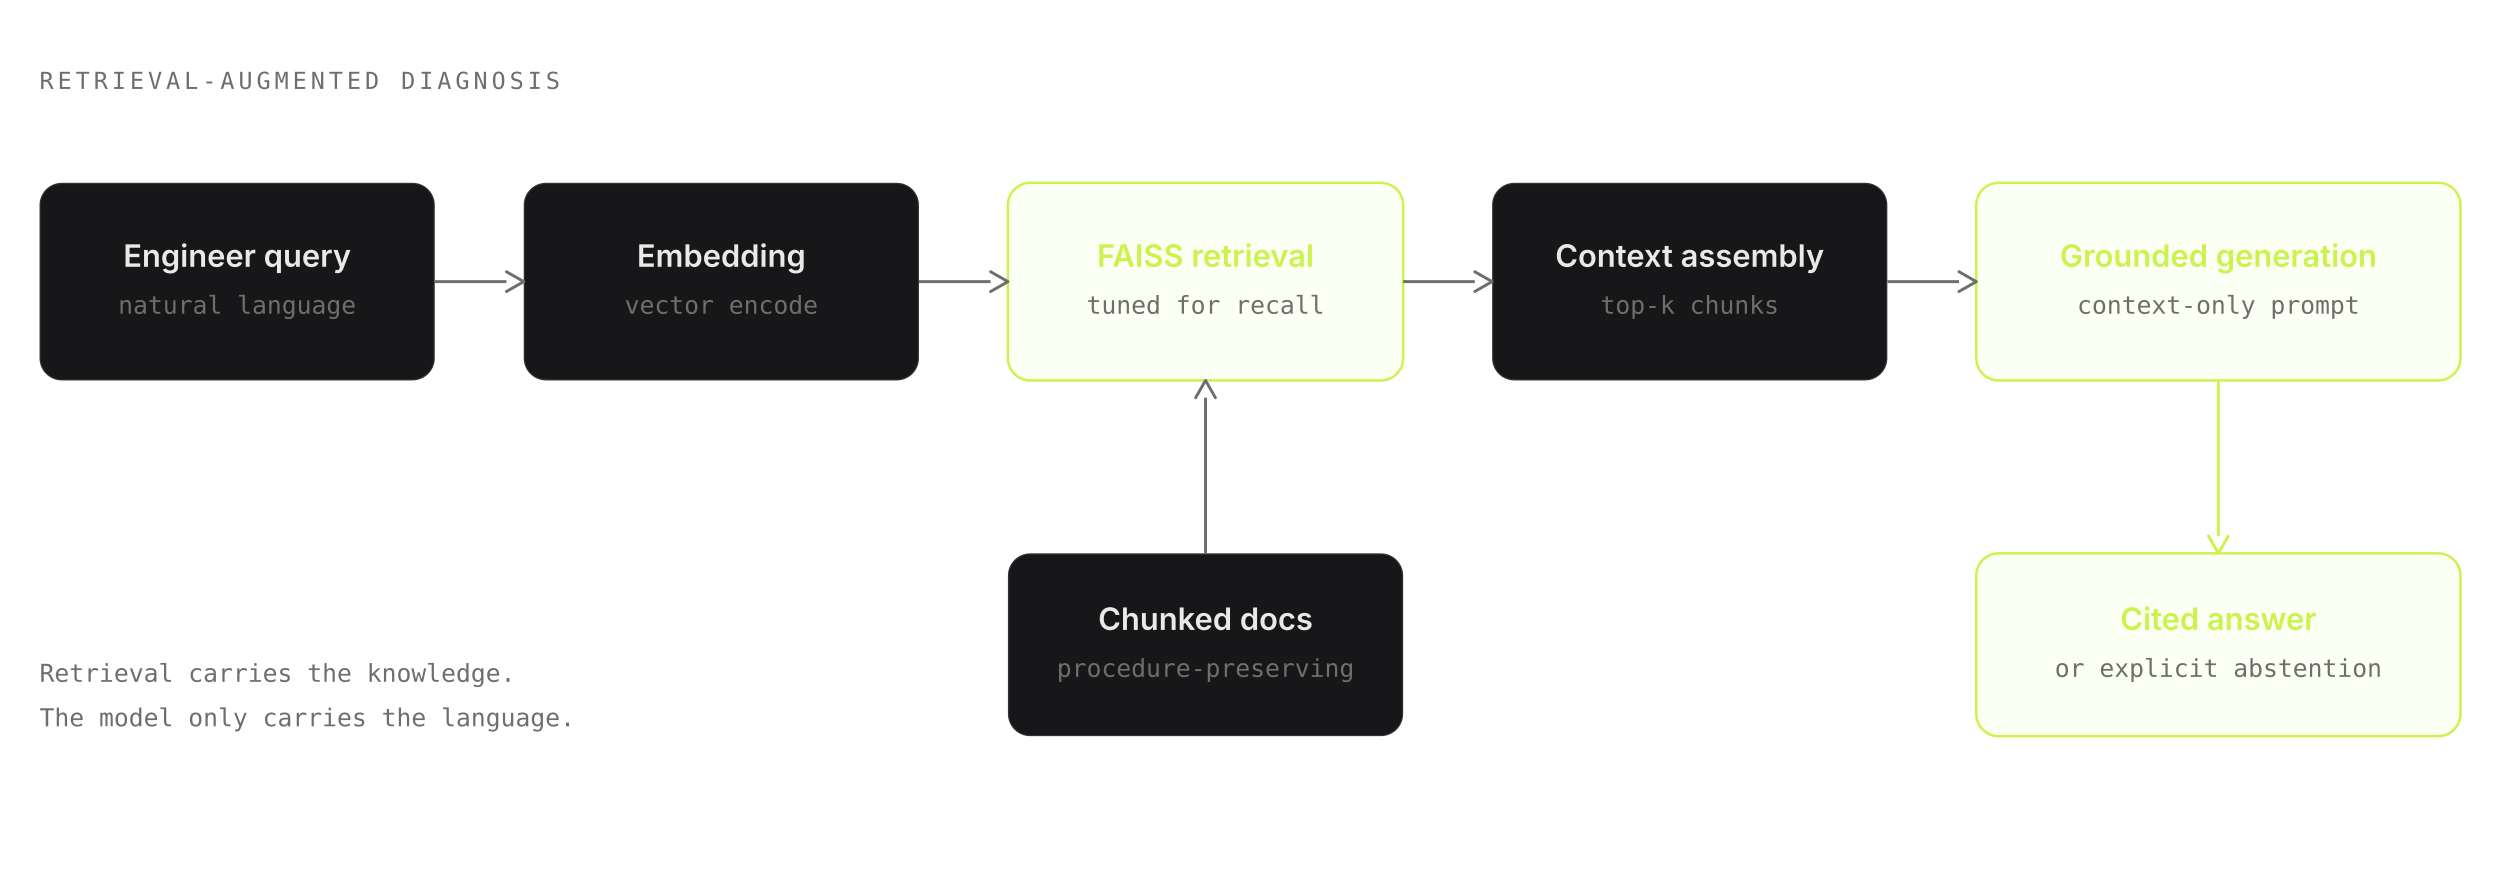
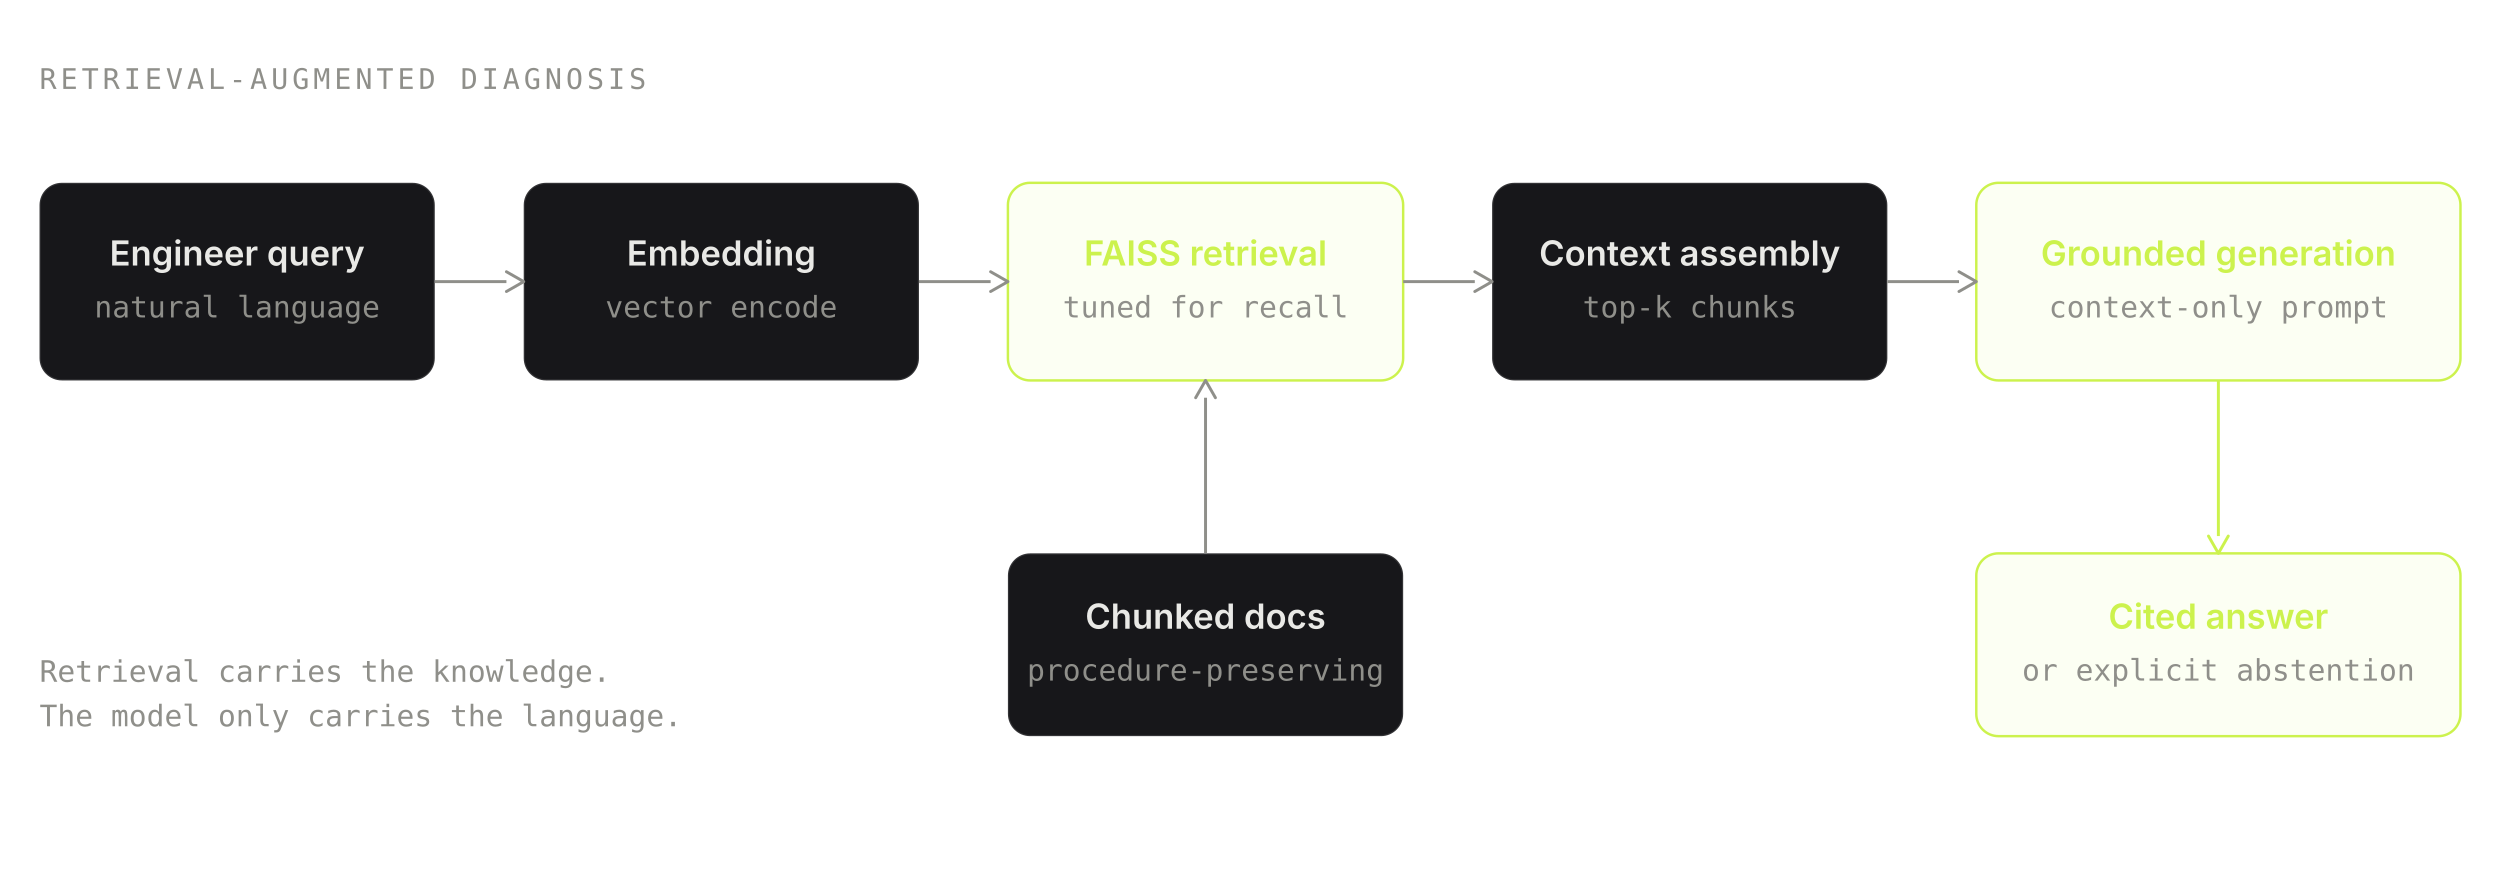
- <svg xmlns="http://www.w3.org/2000/svg" viewBox="0 0 1012 352" width="100%" role="img" aria-labelledby="t62340">
+ <svg xmlns="http://www.w3.org/2000/svg" viewBox="0 0 1012 352" width="100%" role="img" aria-labelledby="t75284">
  <g transform="translate(16,16)">
-     <text x="0" y="20" font-family="'JetBrains Mono',ui-monospace,monospace" font-size="9.5" letter-spacing="1.6" fill="#6e6e6b">RETRIEVAL-AUGMENTED DIAGNOSIS</text>
+     <text x="0" y="20" font-family="'JetBrains Mono',ui-monospace,monospace" font-size="11.5" letter-spacing="1.6" fill="#8f8f8a">RETRIEVAL-AUGMENTED DIAGNOSIS</text>
    <rect x="0" y="58" width="160" height="80" rx="9" fill="#17171a" stroke="rgba(255,255,255,.12)" stroke-width="1" />
-     <text x="80.0" y="92.0" text-anchor="middle" font-family="Inter,-apple-system,sans-serif" font-size="12.5" font-weight="600" fill="#e9e9e6">Engineer query</text>
-     <text x="80.0" y="111.0" text-anchor="middle" font-family="'JetBrains Mono',ui-monospace,monospace" font-size="10" fill="#6e6e6b">natural language</text>
+     <text x="80.0" y="91.5" text-anchor="middle" font-family="Inter,-apple-system,sans-serif" font-size="14" font-weight="600" fill="#e9e9e6">Engineer query</text>
+     <text x="80.0" y="112.5" text-anchor="middle" font-family="'JetBrains Mono',ui-monospace,monospace" font-size="12" fill="#8f8f8a">natural language</text>
    <rect x="196" y="58" width="160" height="80" rx="9" fill="#17171a" stroke="rgba(255,255,255,.12)" stroke-width="1" />
-     <text x="276.0" y="92.0" text-anchor="middle" font-family="Inter,-apple-system,sans-serif" font-size="12.5" font-weight="600" fill="#e9e9e6">Embedding</text>
-     <text x="276.0" y="111.0" text-anchor="middle" font-family="'JetBrains Mono',ui-monospace,monospace" font-size="10" fill="#6e6e6b">vector encode</text>
+     <text x="276.0" y="91.5" text-anchor="middle" font-family="Inter,-apple-system,sans-serif" font-size="14" font-weight="600" fill="#e9e9e6">Embedding</text>
+     <text x="276.0" y="112.5" text-anchor="middle" font-family="'JetBrains Mono',ui-monospace,monospace" font-size="12" fill="#8f8f8a">vector encode</text>
    <rect x="392" y="58" width="160" height="80" rx="9" fill="rgba(204,242,77,.07)" stroke="#ccf24d" stroke-width="1" />
-     <text x="472.0" y="92.0" text-anchor="middle" font-family="Inter,-apple-system,sans-serif" font-size="12.5" font-weight="600" fill="#ccf24d">FAISS retrieval</text>
-     <text x="472.0" y="111.0" text-anchor="middle" font-family="'JetBrains Mono',ui-monospace,monospace" font-size="10" fill="#6e6e6b">tuned for recall</text>
+     <text x="472.0" y="91.5" text-anchor="middle" font-family="Inter,-apple-system,sans-serif" font-size="14" font-weight="600" fill="#ccf24d">FAISS retrieval</text>
+     <text x="472.0" y="112.5" text-anchor="middle" font-family="'JetBrains Mono',ui-monospace,monospace" font-size="12" fill="#8f8f8a">tuned for recall</text>
    <rect x="588" y="58" width="160" height="80" rx="9" fill="#17171a" stroke="rgba(255,255,255,.12)" stroke-width="1" />
-     <text x="668.0" y="92.0" text-anchor="middle" font-family="Inter,-apple-system,sans-serif" font-size="12.5" font-weight="600" fill="#e9e9e6">Context assembly</text>
-     <text x="668.0" y="111.0" text-anchor="middle" font-family="'JetBrains Mono',ui-monospace,monospace" font-size="10" fill="#6e6e6b">top-k chunks</text>
+     <text x="668.0" y="91.5" text-anchor="middle" font-family="Inter,-apple-system,sans-serif" font-size="14" font-weight="600" fill="#e9e9e6">Context assembly</text>
+     <text x="668.0" y="112.5" text-anchor="middle" font-family="'JetBrains Mono',ui-monospace,monospace" font-size="12" fill="#8f8f8a">top-k chunks</text>
    <rect x="784" y="58" width="196" height="80" rx="9" fill="rgba(204,242,77,.07)" stroke="#ccf24d" stroke-width="1" />
-     <text x="882.0" y="92.0" text-anchor="middle" font-family="Inter,-apple-system,sans-serif" font-size="12.5" font-weight="600" fill="#ccf24d">Grounded generation</text>
-     <text x="882.0" y="111.0" text-anchor="middle" font-family="'JetBrains Mono',ui-monospace,monospace" font-size="10" fill="#6e6e6b">context-only prompt</text>
-     <line x1="160" y1="98.0" x2="189" y2="98.0" stroke="#6e6e6b" stroke-width="1.2" />
-     <path d="M189 94.0 L196 98.0 L189 102.0" fill="none" stroke="#6e6e6b" stroke-width="1.2" stroke-linejoin="round" stroke-linecap="round" />
-     <line x1="356" y1="98.0" x2="385" y2="98.0" stroke="#6e6e6b" stroke-width="1.2" />
-     <path d="M385 94.0 L392 98.0 L385 102.0" fill="none" stroke="#6e6e6b" stroke-width="1.2" stroke-linejoin="round" stroke-linecap="round" />
-     <line x1="552" y1="98.0" x2="581" y2="98.0" stroke="#6e6e6b" stroke-width="1.2" />
-     <path d="M581 94.0 L588 98.0 L581 102.0" fill="none" stroke="#6e6e6b" stroke-width="1.2" stroke-linejoin="round" stroke-linecap="round" />
-     <line x1="748" y1="98.0" x2="777" y2="98.0" stroke="#6e6e6b" stroke-width="1.2" />
-     <path d="M777 94.0 L784 98.0 L777 102.0" fill="none" stroke="#6e6e6b" stroke-width="1.2" stroke-linejoin="round" stroke-linecap="round" />
+     <text x="882.0" y="91.5" text-anchor="middle" font-family="Inter,-apple-system,sans-serif" font-size="14" font-weight="600" fill="#ccf24d">Grounded generation</text>
+     <text x="882.0" y="112.5" text-anchor="middle" font-family="'JetBrains Mono',ui-monospace,monospace" font-size="12" fill="#8f8f8a">context-only prompt</text>
+     <line x1="160" y1="98.0" x2="189" y2="98.0" stroke="#8f8f8a" stroke-width="1.2" />
+     <path d="M189 94.0 L196 98.0 L189 102.0" fill="none" stroke="#8f8f8a" stroke-width="1.2" stroke-linejoin="round" stroke-linecap="round" />
+     <line x1="356" y1="98.0" x2="385" y2="98.0" stroke="#8f8f8a" stroke-width="1.2" />
+     <path d="M385 94.0 L392 98.0 L385 102.0" fill="none" stroke="#8f8f8a" stroke-width="1.2" stroke-linejoin="round" stroke-linecap="round" />
+     <line x1="552" y1="98.0" x2="581" y2="98.0" stroke="#8f8f8a" stroke-width="1.2" />
+     <path d="M581 94.0 L588 98.0 L581 102.0" fill="none" stroke="#8f8f8a" stroke-width="1.2" stroke-linejoin="round" stroke-linecap="round" />
+     <line x1="748" y1="98.0" x2="777" y2="98.0" stroke="#8f8f8a" stroke-width="1.2" />
+     <path d="M777 94.0 L784 98.0 L777 102.0" fill="none" stroke="#8f8f8a" stroke-width="1.2" stroke-linejoin="round" stroke-linecap="round" />
    <rect x="392" y="208" width="160" height="74" rx="9" fill="#17171a" stroke="rgba(255,255,255,.12)" stroke-width="1" />
-     <text x="472.0" y="239.0" text-anchor="middle" font-family="Inter,-apple-system,sans-serif" font-size="12.5" font-weight="600" fill="#e9e9e6">Chunked docs</text>
-     <text x="472.0" y="258.0" text-anchor="middle" font-family="'JetBrains Mono',ui-monospace,monospace" font-size="10" fill="#6e6e6b">procedure-preserving</text>
-     <line x1="472" y1="208" x2="472" y2="145" stroke="#6e6e6b" stroke-width="1.2" />
-     <path d="M468 145 L472 138 L476 145" fill="none" stroke="#6e6e6b" stroke-width="1.2" stroke-linejoin="round" stroke-linecap="round" />
+     <text x="472.0" y="238.5" text-anchor="middle" font-family="Inter,-apple-system,sans-serif" font-size="14" font-weight="600" fill="#e9e9e6">Chunked docs</text>
+     <text x="472.0" y="259.5" text-anchor="middle" font-family="'JetBrains Mono',ui-monospace,monospace" font-size="12" fill="#8f8f8a">procedure-preserving</text>
+     <line x1="472" y1="208" x2="472" y2="145" stroke="#8f8f8a" stroke-width="1.2" />
+     <path d="M468 145 L472 138 L476 145" fill="none" stroke="#8f8f8a" stroke-width="1.2" stroke-linejoin="round" stroke-linecap="round" />
    <rect x="784" y="208" width="196" height="74" rx="9" fill="rgba(204,242,77,.07)" stroke="#ccf24d" stroke-width="1" />
-     <text x="882.0" y="239.0" text-anchor="middle" font-family="Inter,-apple-system,sans-serif" font-size="12.5" font-weight="600" fill="#ccf24d">Cited answer</text>
-     <text x="882.0" y="258.0" text-anchor="middle" font-family="'JetBrains Mono',ui-monospace,monospace" font-size="10" fill="#6e6e6b">or explicit abstention</text>
+     <text x="882.0" y="238.5" text-anchor="middle" font-family="Inter,-apple-system,sans-serif" font-size="14" font-weight="600" fill="#ccf24d">Cited answer</text>
+     <text x="882.0" y="259.5" text-anchor="middle" font-family="'JetBrains Mono',ui-monospace,monospace" font-size="12" fill="#8f8f8a">or explicit abstention</text>
    <line x1="882" y1="138" x2="882" y2="201" stroke="#ccf24d" stroke-width="1.2" />
    <path d="M878 201 L882 208 L886 201" fill="none" stroke="#ccf24d" stroke-width="1.2" stroke-linejoin="round" stroke-linecap="round" />
-     <text x="0" y="260" font-family="'JetBrains Mono',ui-monospace,monospace" font-size="10" fill="#6e6e6b">Retrieval carries the knowledge.</text>
-     <text x="0" y="278" font-family="'JetBrains Mono',ui-monospace,monospace" font-size="10" fill="#6e6e6b">The model only carries the language.</text>
+     <text x="0" y="260" font-family="'JetBrains Mono',ui-monospace,monospace" font-size="12" fill="#8f8f8a">Retrieval carries the knowledge.</text>
+     <text x="0" y="278" font-family="'JetBrains Mono',ui-monospace,monospace" font-size="12" fill="#8f8f8a">The model only carries the language.</text>
  </g>
</svg>
